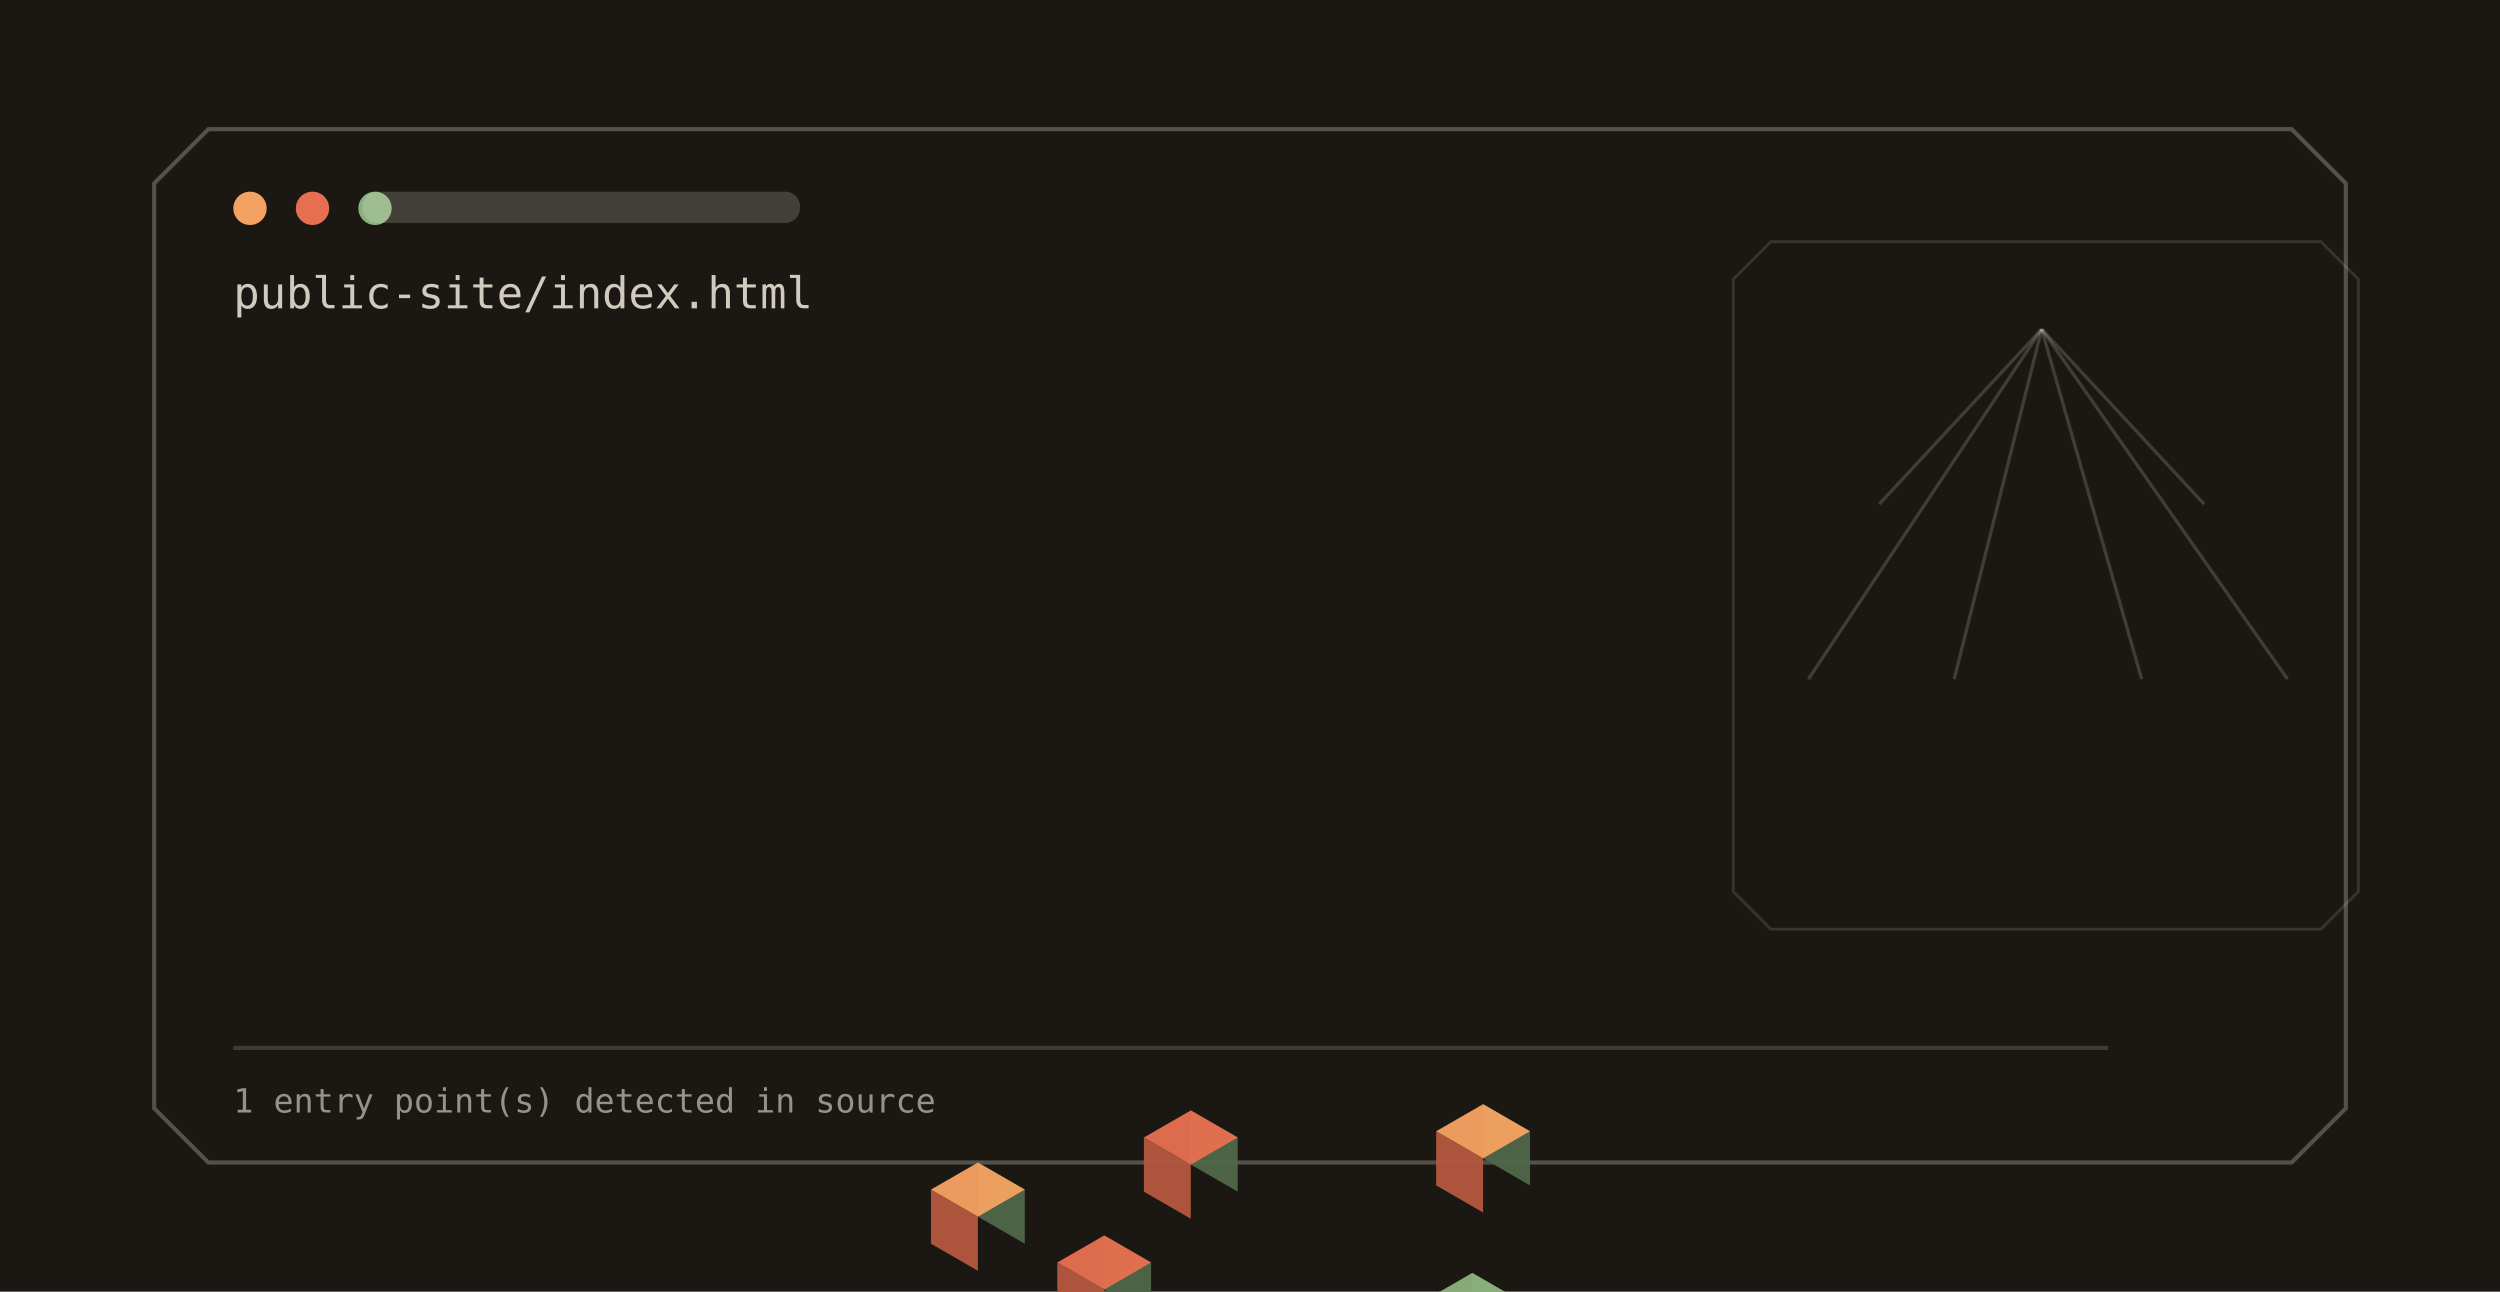
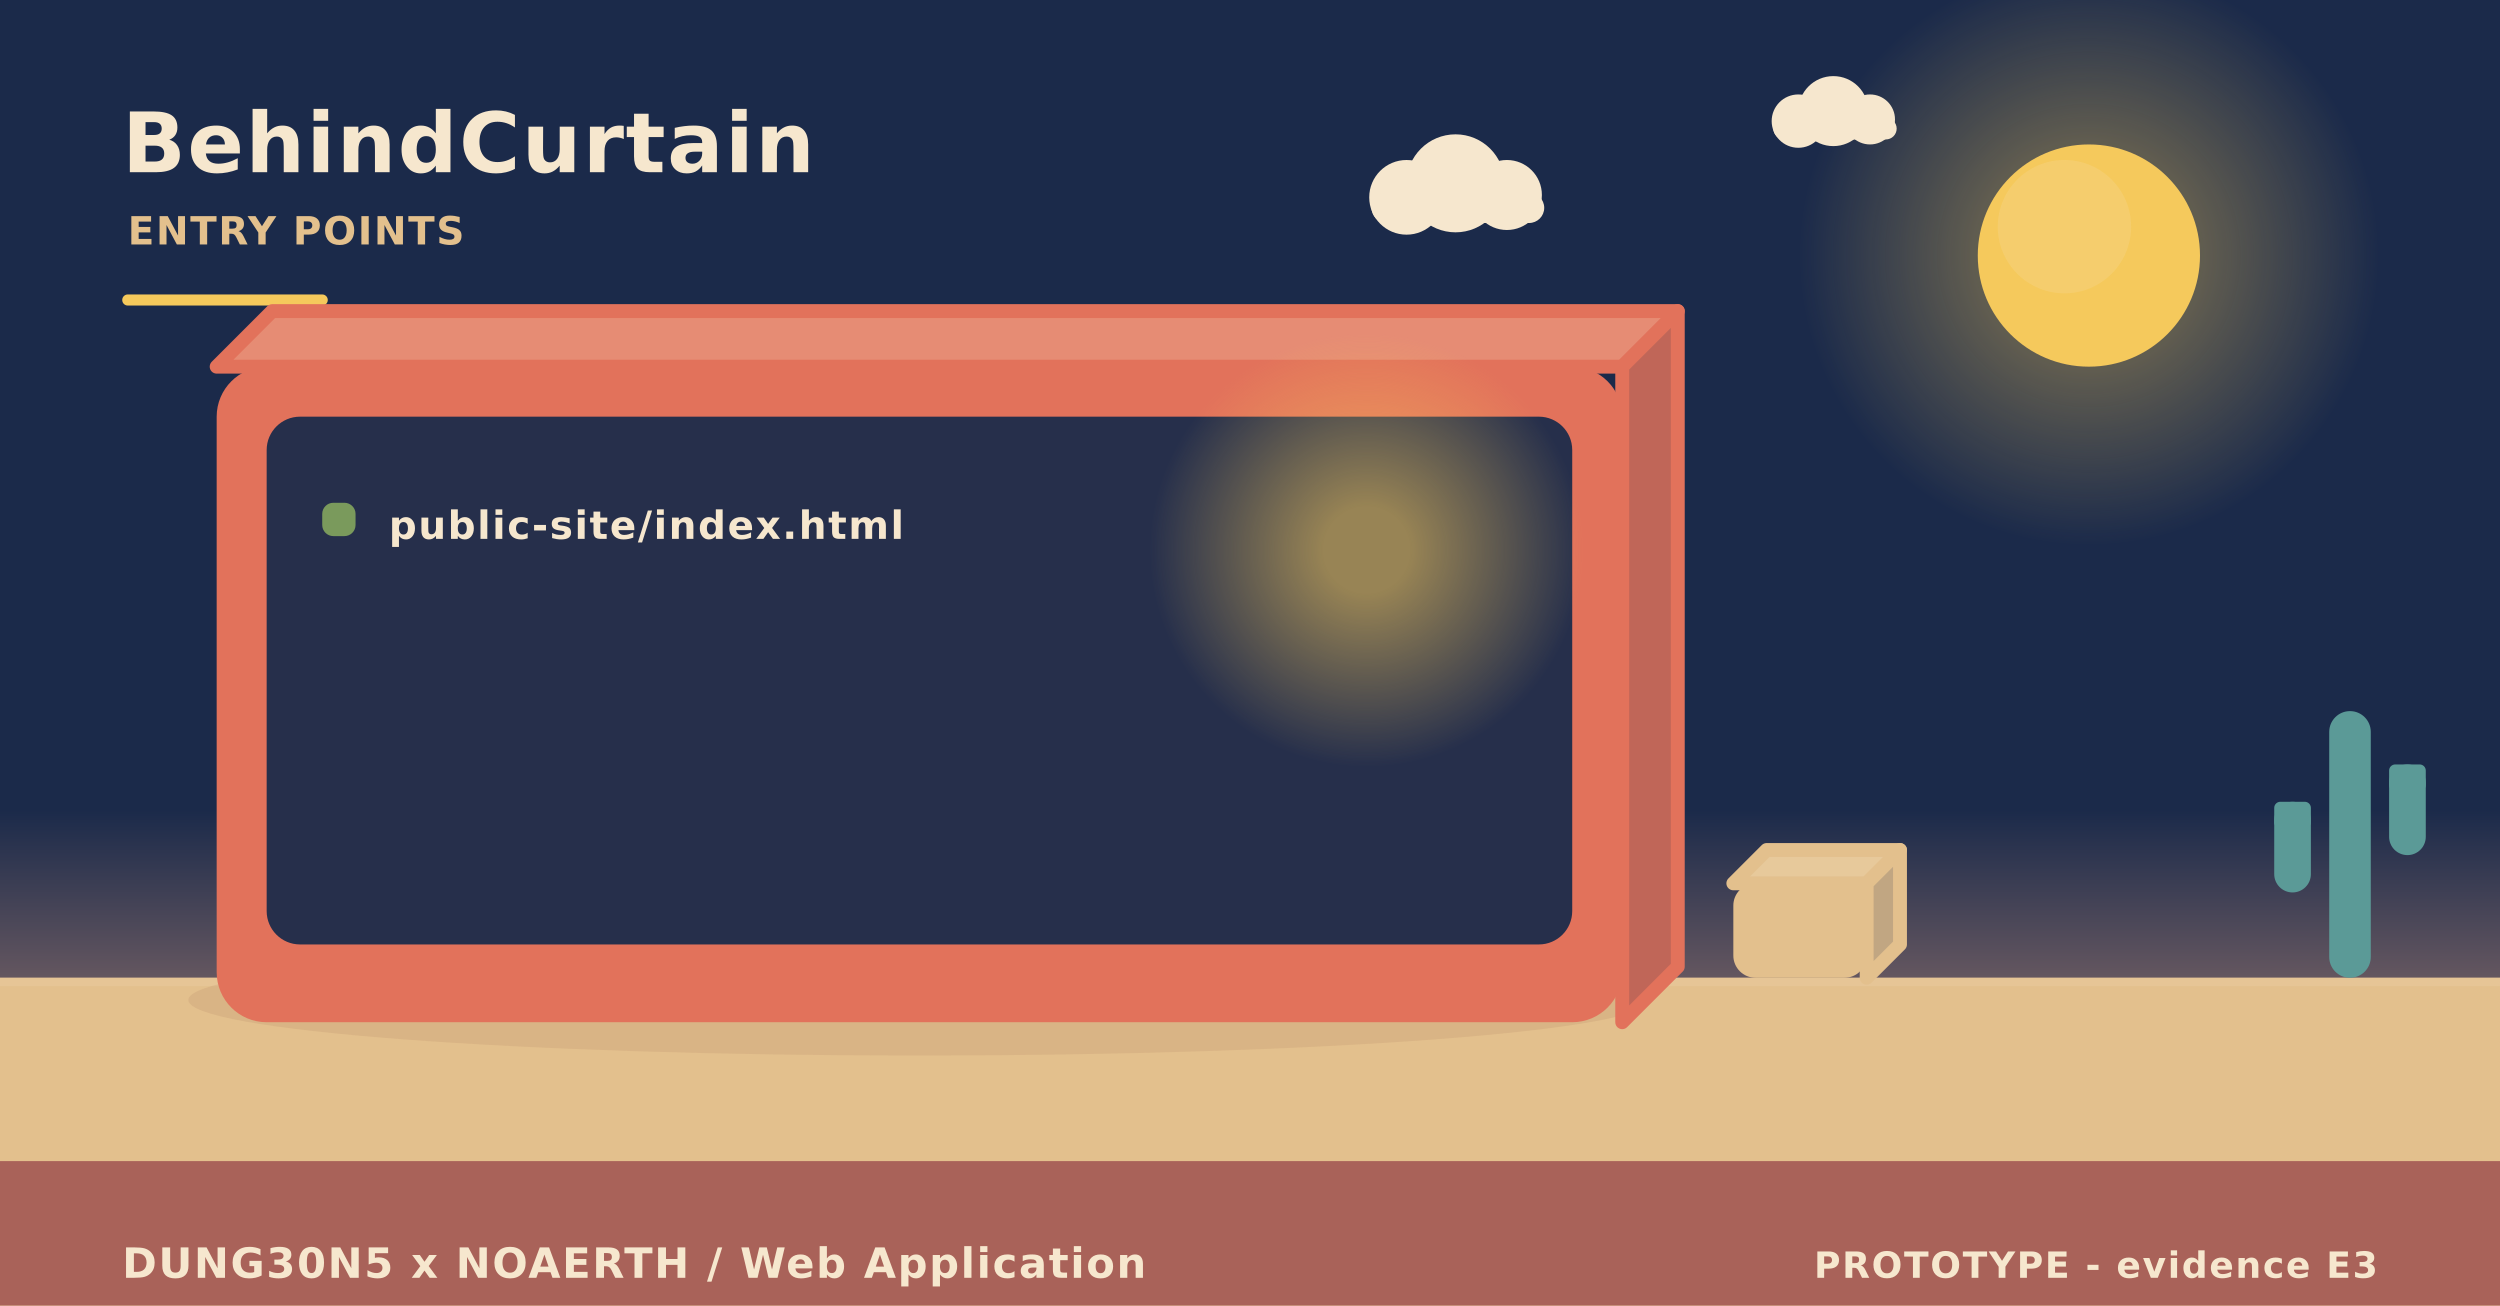
- <svg xmlns="http://www.w3.org/2000/svg" viewBox="0 0 1200 620" width="1200" height="620" role="img" aria-label="BehindCurtain command surface">
-   <rect width="1200" height="620" fill="#1b1712" />
-   <defs>
-     <linearGradient id="gt" x1="0" y1="0" x2="1" y2="1">
-       <stop offset="0%" stop-color="#f4a261" />
-       <stop offset="100%" stop-color="#e76f51" />
-     </linearGradient>
-   </defs>
-   <path d="M100.00,62.00 H1100.00 L1126.00,88.00 V532.00 L1100.00,558.00 H100.00 L74.00,532.00 V88.00 Z" fill="none" stroke="rgba(253,246,233,0.300)" stroke-width="2.00" opacity="0.85" />
-   <circle cx="120.00" cy="100.00" r="8.00" fill="#f4a261" opacity="1.00" />
-   <circle cx="150.00" cy="100.00" r="8.00" fill="#e76f51" opacity="1.00" />
-   <circle cx="180.00" cy="100.00" r="8.00" fill="#8ab17d" opacity="1.00" />
-   <rect x="174.00" y="92.00" width="210.00" height="15.00" rx="7.00" fill="rgba(253,246,233,0.180)" opacity="1.00" />
-   <text x="112" y="148" font-family="ui-monospace,SFMono-Regular,Menlo,monospace" font-size="21" fill="rgba(253,246,233,0.800)">public-site/index.html</text>
-   <path d="M850.00,116.00 H1114.00 L1132.00,134.00 V428.00 L1114.00,446.00 H850.00 L832.00,428.00 V134.00 Z" fill="none" stroke="rgba(253,246,233,0.180)" stroke-width="1.40" opacity="0.70" />
-   <line x1="980.00" y1="158.00" x2="902.00" y2="242.00" stroke="rgba(253,246,233,0.300)" stroke-width="1.60" opacity="0.55" />
-   <line x1="980.00" y1="158.00" x2="1058.00" y2="242.00" stroke="rgba(253,246,233,0.300)" stroke-width="1.60" opacity="0.55" />
-   <line x1="980.00" y1="158.00" x2="868.00" y2="326.00" stroke="rgba(253,246,233,0.300)" stroke-width="1.60" opacity="0.55" />
-   <line x1="980.00" y1="158.00" x2="938.00" y2="326.00" stroke="rgba(253,246,233,0.300)" stroke-width="1.60" opacity="0.55" />
-   <line x1="980.00" y1="158.00" x2="1028.00" y2="326.00" stroke="rgba(253,246,233,0.300)" stroke-width="1.60" opacity="0.55" />
-   <line x1="980.00" y1="158.00" x2="1098.00" y2="326.00" stroke="rgba(253,246,233,0.300)" stroke-width="1.60" opacity="0.55" />
-   <polygon points="711.87,556.00 734.39,569.00 734.39,543.00 711.87,530.00" fill="#506748" opacity="0.95" />
-   <polygon points="689.36,569.00 711.87,582.00 711.87,556.00 689.36,543.00" fill="#b4573f" opacity="0.95" />
-   <polygon points="711.87,530.00 734.39,543.00 711.87,556.00 689.36,543.00" fill="#f4a261" opacity="0.95" />
-   <polygon points="571.58,559.00 594.09,572.00 594.09,546.00 571.58,533.00" fill="#506748" opacity="0.95" />
-   <polygon points="549.06,572.00 571.58,585.00 571.58,559.00 549.06,546.00" fill="#b4573f" opacity="0.95" />
-   <polygon points="571.58,533.00 594.09,546.00 571.58,559.00 549.06,546.00" fill="#e76f51" opacity="0.95" />
-   <polygon points="706.68,637.00 729.19,650.00 729.19,624.00 706.68,611.00" fill="#506748" opacity="0.95" />
-   <polygon points="684.16,650.00 706.68,663.00 706.68,637.00 684.16,624.00" fill="#b4573f" opacity="0.95" />
-   <polygon points="706.68,611.00 729.19,624.00 706.68,637.00 684.16,624.00" fill="#8ab17d" opacity="0.95" />
-   <polygon points="469.39,584.00 491.90,597.00 491.90,571.00 469.39,558.00" fill="#506748" opacity="0.95" />
-   <polygon points="446.87,597.00 469.39,610.00 469.39,584.00 446.87,571.00" fill="#b4573f" opacity="0.95" />
-   <polygon points="469.39,558.00 491.90,571.00 469.39,584.00 446.87,571.00" fill="#f4a261" opacity="0.95" />
-   <polygon points="530.01,619.00 552.52,632.00 552.52,606.00 530.01,593.00" fill="#506748" opacity="0.95" />
-   <polygon points="507.49,632.00 530.01,645.00 530.01,619.00 507.49,606.00" fill="#b4573f" opacity="0.95" />
-   <polygon points="530.01,593.00 552.52,606.00 530.01,619.00 507.49,606.00" fill="#e76f51" opacity="0.95" />
-   <polygon points="607.95,664.00 630.47,677.00 630.47,651.00 607.95,638.00" fill="#506748" opacity="0.95" />
-   <polygon points="585.43,677.00 607.95,690.00 607.95,664.00 585.43,651.00" fill="#b4573f" opacity="0.95" />
-   <polygon points="607.95,638.00 630.47,651.00 607.95,664.00 585.43,651.00" fill="#8ab17d" opacity="0.95" />
-   <polygon points="668.57,699.00 691.09,712.00 691.09,686.00 668.57,673.00" fill="#506748" opacity="0.95" />
-   <polygon points="646.05,712.00 668.57,725.00 668.57,699.00 646.05,686.00" fill="#b4573f" opacity="0.95" />
-   <polygon points="668.57,673.00 691.09,686.00 668.57,699.00 646.05,686.00" fill="#f4a261" opacity="0.95" />
-   <rect x="112.00" y="502.00" width="900.00" height="2.00" rx="0.00" fill="rgba(253,246,233,0.160)" opacity="1.00" />
-   <text x="112" y="534" font-family="ui-monospace,Menlo,monospace" font-size="16" fill="rgba(253,246,233,0.550)">1 entry point(s) detected in source</text>
+ <svg xmlns="http://www.w3.org/2000/svg" width="900" height="470" viewBox="0 0 900 470" role="img" aria-label="BehindCurtain - how it is operated">
+   <linearGradient id="skyt" x1="0" y1="0" x2="0" y2="1">
+     <stop offset="0" stop-color="#1b2a4a" />
+     <stop offset="0.62" stop-color="#1b2a4a" />
+     <stop offset="1" stop-color="#f3ad8a" />
+   </linearGradient>
+   <rect width="900" height="470" fill="url(#skyt)" />
+   <radialGradient id="sunt">
+     <stop offset="0.35" stop-color="#f5c95c" stop-opacity="0.34" />
+     <stop offset="1" stop-color="#f5c95c" stop-opacity="0" />
+   </radialGradient>
+   <circle cx="752" cy="92" r="104" fill="url(#sunt)" />
+   <circle cx="752" cy="92" r="40" fill="#f5c95c" />
+   <circle cx="743.2" cy="81.6" r="24" fill="#f5d27e" opacity="0.5" />
+   <g>
+     <circle cx="524" cy="66" r="17.64" fill="#f6e7ce" />
+     <circle cx="506.36" cy="71.04" r="13.44" fill="#f6e7ce" />
+     <circle cx="542.48" cy="70.2" r="12.6" fill="#f6e7ce" />
+     <rect x="493.76" y="69.36" width="62.16" height="10.92" rx="5.46" fill="#f6e7ce" />
+   </g>
+   <g>
+     <circle cx="660" cy="40" r="12.6" fill="#f6e7ce" />
+     <circle cx="647.4" cy="43.6" r="9.6" fill="#f6e7ce" />
+     <circle cx="673.2" cy="43" r="9" fill="#f6e7ce" />
+     <rect x="638.4" y="42.4" width="44.4" height="7.8" rx="3.9" fill="#f6e7ce" />
+   </g>
+   <rect x="0" y="352" width="900" height="118" fill="#e3c08d" />
+   <rect x="0" y="352" width="900" height="3" fill="#e6c596" />
+   <text x="44" y="62" font-family="Verdana,DejaVu Sans,sans-serif" font-size="30" font-weight="700" letter-spacing="0.6" fill="#f6e7ce" text-anchor="start">BehindCurtain</text>
+   <text x="46" y="88" font-family="Verdana,DejaVu Sans,sans-serif" font-size="14" font-weight="700" letter-spacing="0.6" fill="#e3c08d" text-anchor="start">ENTRY POINTS</text>
+   <rect x="44" y="106" width="74" height="4" rx="2" fill="#f5c95c" />
+   <ellipse cx="331" cy="360" rx="263.2" ry="20" fill="rgba(138,90,68,0.11)" />
+   <path d="M78,132 L584,132 L604,112 L98,112 Z" fill="#e68c74" stroke="#e2725b" stroke-width="5" stroke-linejoin="round" />
+   <path d="M584,132 L604,112 L604,348 L584,368 Z" fill="#c06658" stroke="#e2725b" stroke-width="5" stroke-linejoin="round" />
+   <rect x="78" y="132" width="506" height="236" rx="18" fill="#e2725b" />
+   <rect x="96" y="150" width="470" height="190" rx="12" fill="#1b2a4a" opacity="0.94" />
+   <radialGradient id="lamp57183">
+     <stop offset="0.2" stop-color="#f5c95c" stop-opacity="0.55" />
+     <stop offset="1" stop-color="#f5c95c" stop-opacity="0" />
+   </radialGradient>
+   <circle cx="492" cy="198" r="78" fill="url(#lamp57183)" />
+   <rect x="116" y="181" width="12" height="12" rx="4" fill="#7a9a5c" />
+   <text x="140" y="194" font-family="Verdana,DejaVu Sans,sans-serif" font-size="14" font-weight="700" letter-spacing="0.6" fill="#f6e7ce" text-anchor="start">public-site/index.html</text>
+   <path d="M624,318 L672,318 L684,306 L636,306 Z" fill="#e7c99b" stroke="#e3c08d" stroke-width="5" stroke-linejoin="round" />
+   <path d="M672,318 L684,306 L684,340 L672,352 Z" fill="#c1a682" stroke="#e3c08d" stroke-width="5" stroke-linejoin="round" />
+   <rect x="624" y="318" width="48" height="34" rx="8" fill="#e3c08d" />
+   <rect x="838.52" y="256" width="14.96" height="96" rx="7.48" fill="#5b9a97" />
+   <rect x="818.72" y="288.64" width="13.2" height="32.64" rx="6.6" fill="#5b9a97" />
+   <rect x="818.72" y="288.64" width="13.2" height="9.6" rx="2.2" fill="#5b9a97" />
+   <rect x="860.08" y="275.2" width="13.2" height="32.64" rx="6.6" fill="#5b9a97" />
+   <rect x="860.08" y="275.2" width="13.2" height="9.6" rx="2.2" fill="#5b9a97" />
+   <rect x="0" y="418" width="900" height="52" rx="0" fill="#a65c56" opacity="0.94" />
+   <text x="44" y="460" font-family="Verdana,DejaVu Sans,sans-serif" font-size="15" font-weight="700" letter-spacing="0.6" fill="#f6e7ce" text-anchor="start">DUNG30N5 x NOAERTH  /  Web Application</text>
+   <text x="856" y="460" font-family="Verdana,DejaVu Sans,sans-serif" font-size="13" font-weight="700" letter-spacing="0.6" fill="#f6e7ce" text-anchor="end">PROTOTYPE  -  evidence E3</text>
</svg>
